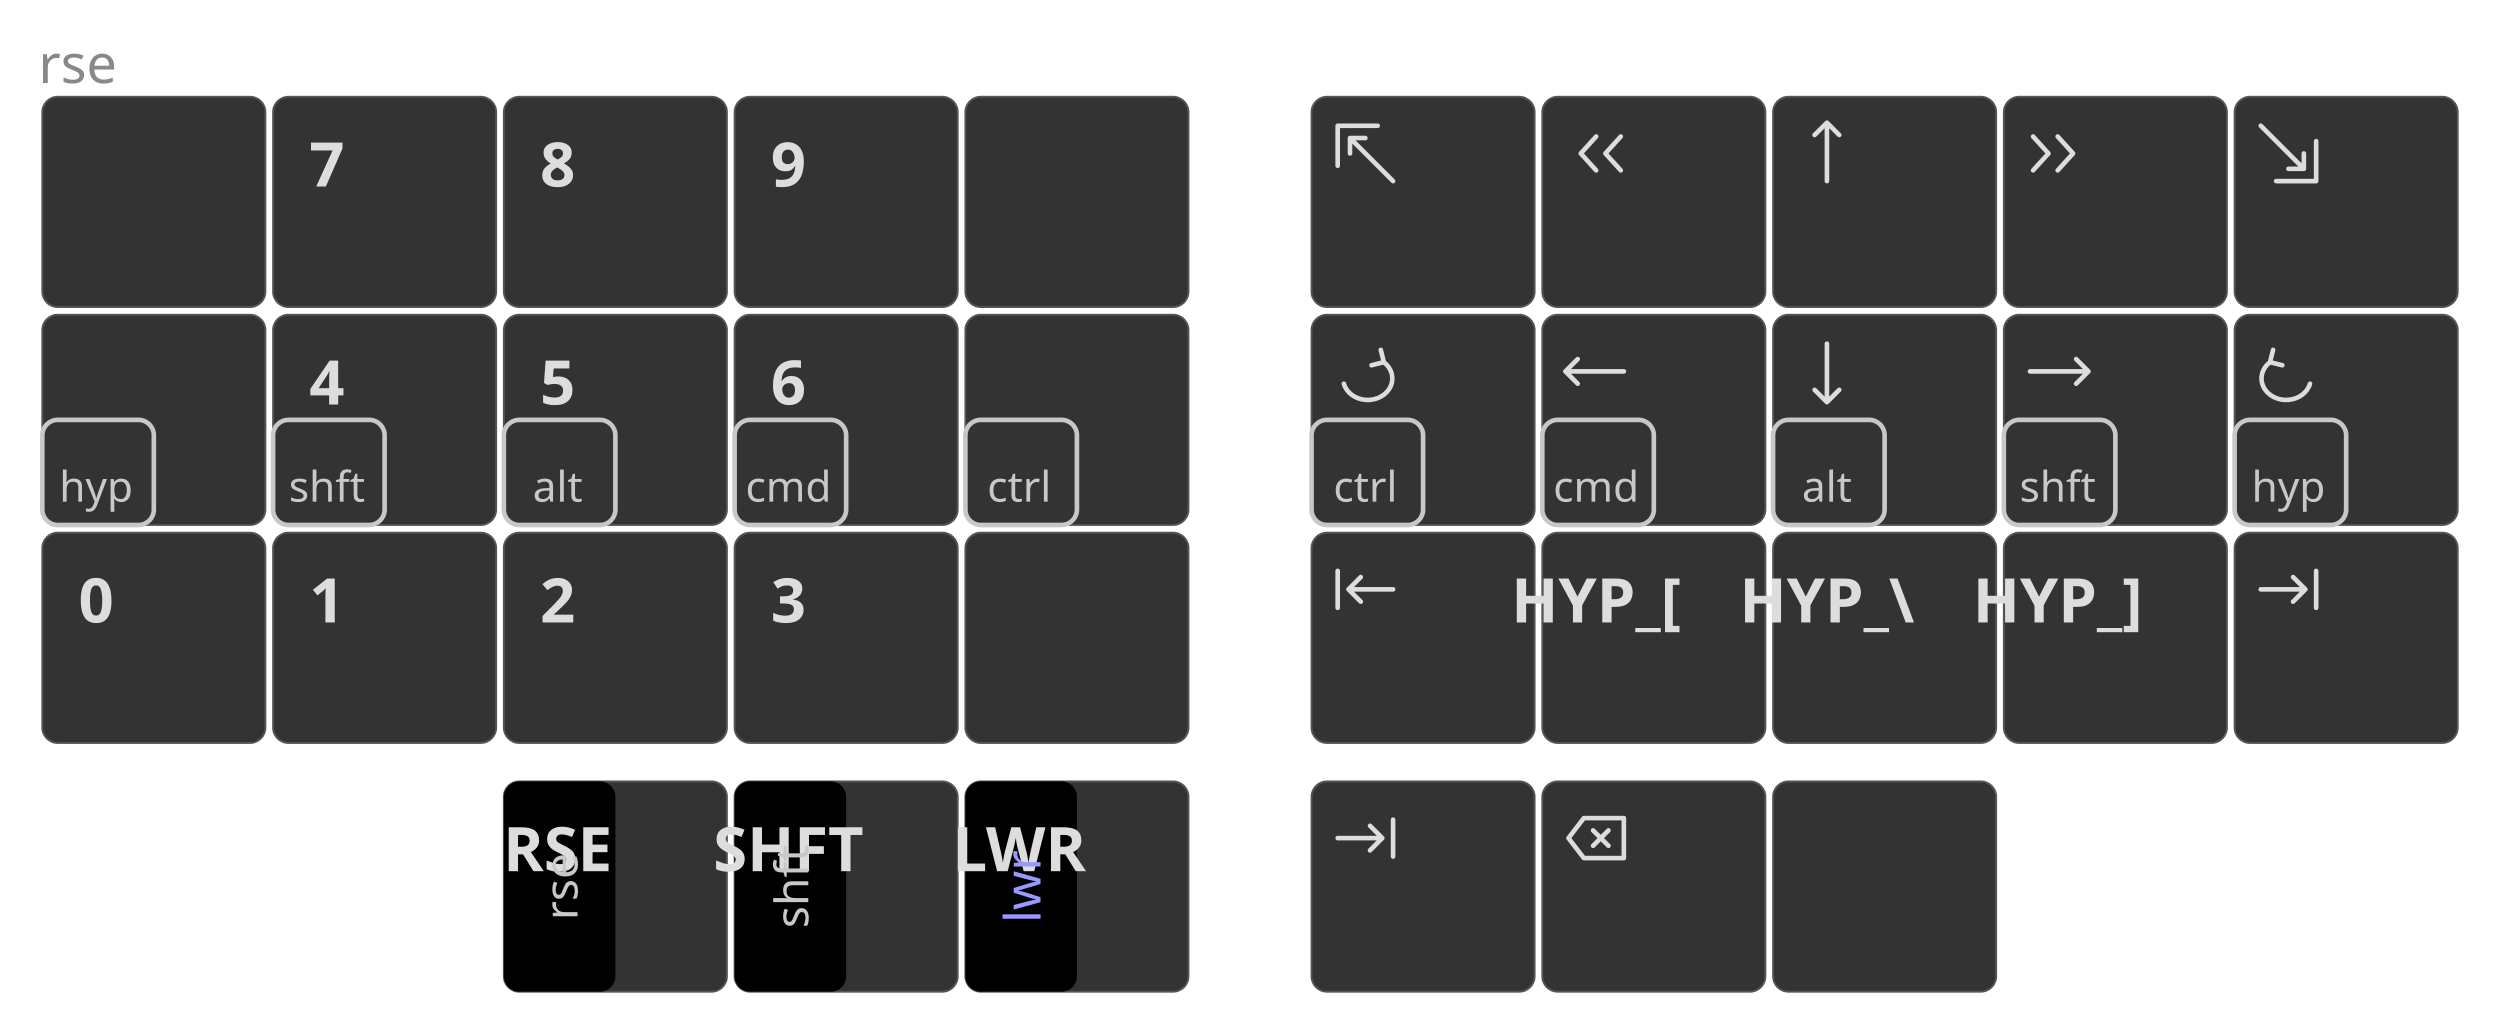
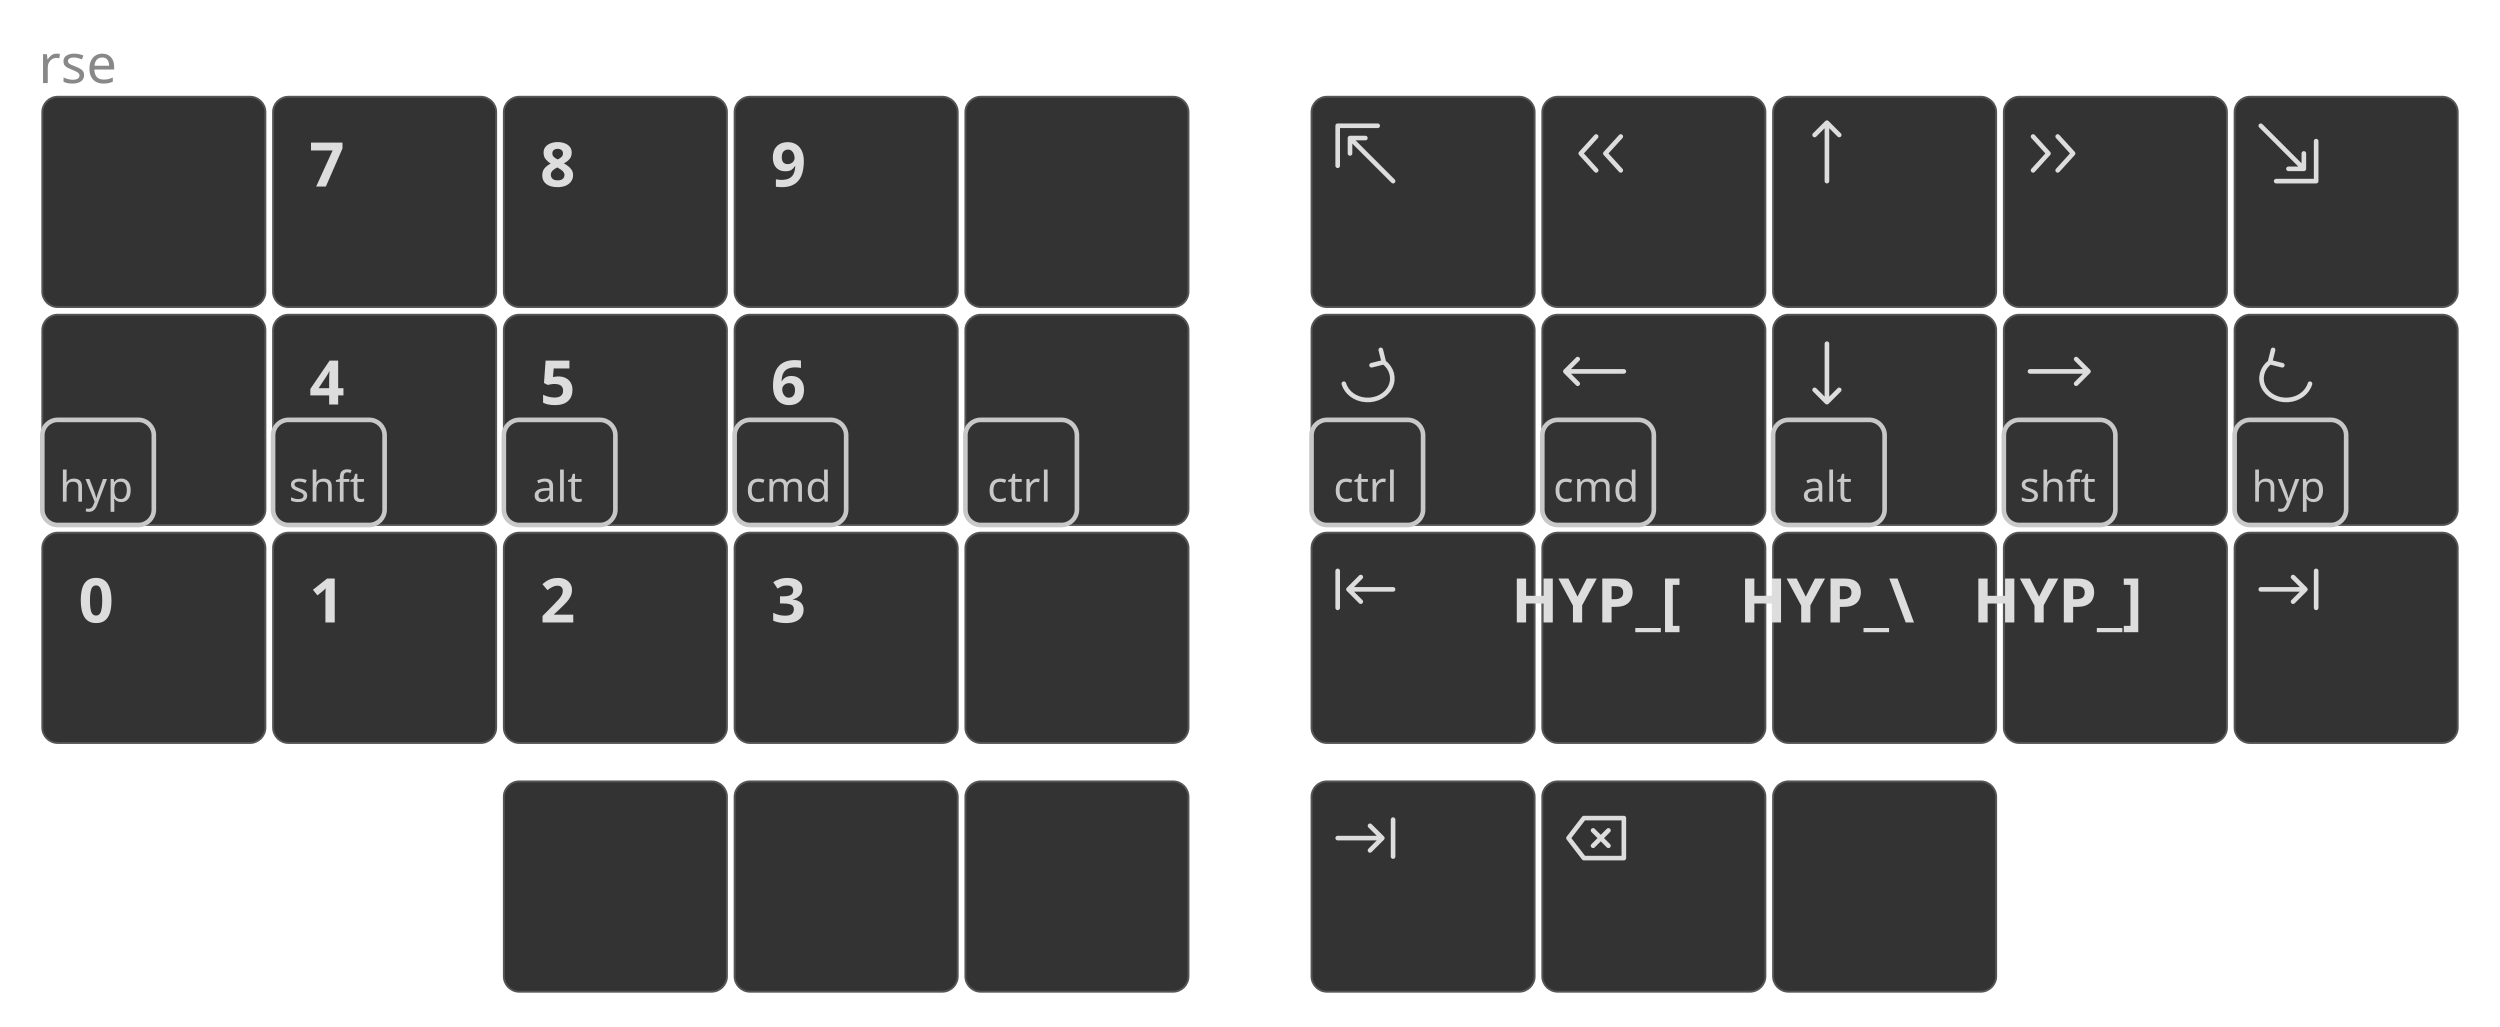
<svg xmlns="http://www.w3.org/2000/svg" class="keymap" width="650" height="267" viewBox="-10 -24 650.0 266.68">
  <style>svg.keymap { background: #1e1e2e; font-family: sans-serif; }
    rect.keycap { fill: #333333; stroke: #555555; stroke-width: 0.5px; }
    text { fill: #c8c8c8; text-anchor: middle; dominant-baseline: central; }
    text.base { font-size: 16px; font-weight: 600; fill: #dddddd; }
    text.hold { font-size: 11px; }
    text.sym { font-size: 13px; fill: #9999ff; }
    text.num { font-size: 13px; fill: #ee9944; }
    text.oneshot { font-size: 12px; font-weight: 600; }
    use.glyph { fill: none; stroke: #c8c8c8; stroke-width: 2.5px;
                stroke-linecap: round; stroke-linejoin: round; }
    use.glyph.base { stroke: #dddddd; stroke-width: 3px; }
    use.glyph.sym { stroke: #9999ff; }
    use.glyph.num { stroke: #ee9944; }
    rect.hold-box { stroke-width: 1.2px; }
    rect.hold-box.tap-preferred.mod { fill: none; stroke: #c8c8c8; }
    rect.hold-box.tap-preferred.sym { fill: none; stroke: #9999ff; }
    rect.hold-box.tap-preferred.nav { fill: none; stroke: #ee9944; }
    rect.hold-box.hold-preferred.mod { fill: #666666; stroke: #666666; }
    rect.hold-box.hold-preferred.sym { fill: #6666bb; stroke: #6666bb; }
    rect.hold-box.hold-preferred.nav { fill: #aa7755; stroke: #aa7755; }
    rect.hold-box.oneshot.mod { fill: #666666; stroke: #666666; }
    rect.hold-box.oneshot.sym { fill: #6666bb; stroke: #6666bb; }
    rect.hold-box.oneshot.nav { fill: #aa7755; stroke: #aa7755; }
    text.hold.hold-preferred.mod, text.oneshot.mod { fill: #eeeeee; font-weight: 700; }
    text.hold.hold-preferred.sym, text.oneshot.sym,
    text.hold.hold-preferred.nav, text.oneshot.nav { fill: #1a1a1a; font-weight: 700; }
    text.hold.tap-preferred { fill: #c8c8c8; }
    text.title { font-size: 14px; fill: #888888; text-anchor: start; }</style>
  <defs>
    <path id="glyph_backspace" class="symbol" transform="scale(0.4) translate(-24,-30)" d="M22,19l10,10 M22,29l10-10 M6,24l10,13h26v-26h-26z" />
    <path id="glyph_delete-word" class="symbol" transform="scale(0.4) translate(-24,-30)" d="M22,19l10,10 M22,29l10-10 M6,24l10,13h26v-26h-26z M6,17l-6,7,6,7" />
    <path id="glyph_return" class="symbol" transform="scale(0.4) translate(-24,-30)" d="M42,13V27H6 m8-8l-8,8l8,8" />
    <path id="glyph_space" class="symbol" transform="scale(0.4) translate(-24,-30)" d="M42,24V32H6V24" />
    <path id="glyph_escape" class="symbol" transform="scale(0.4) translate(-24,-30)" d="M24,24l-18-18 m0,10v-10h10 M24,6A18,18,0,1,1,6,24" />
    <path id="glyph_up" class="symbol" transform="scale(0.4) translate(-24,-30)" d="M24,42v-36 m-8,6l8-8l8,8" />
    <path id="glyph_down" class="symbol" transform="scale(0.4) translate(-24,-30)" d="M24,6v36 m-8,-6l8,8l8-8" />
    <path id="glyph_left" class="symbol" transform="scale(0.4) translate(-24,-30)" d="M42,24h-36 m6-8l-8,8l8,8" />
    <path id="glyph_right" class="symbol" transform="scale(0.4) translate(-24,-30)" d="M6,24h36 m-6-8l8,8l-8,8" />
    <path id="glyph_tab" class="symbol" transform="scale(0.4) translate(-24,-30)" d="M6,24h27 m-6-8l8,8l-8,8 M42,12V36" />
    <path id="glyph_btab" class="symbol" transform="scale(0.4) translate(-24,-30)" d="M42,24h-27 m6-8l-8,8l8,8 M6,12V36" />
    <path id="glyph_home" class="symbol" transform="scale(0.4) translate(-24,-30)" d="M42,42l-28-28 m0,10v-10h10 m8-8h-26v26" />
    <path id="glyph_end" class="symbol" transform="scale(0.4) translate(-24,-30)" d="M6,6l28,28 m0-10v10h-10 m-8,8h26v-26" />
    <path id="glyph_word-right" class="symbol" transform="scale(0.4) translate(-24,-30)" d="M8,13l10,11-10,11 M24,13l10,11-10,11" />
    <path id="glyph_word-left" class="symbol" transform="scale(0.4) translate(-24,-30)" d="M40,13l-10,11,10,11 M24,13l-10,11,10,11" />
    <path id="glyph_hist-fwd" class="symbol" transform="scale(0.4) translate(-24,-30)" d="M10,32A16,14,0,1,0,36,18 m-2,-8l2,8l-8,2" />
    <path id="glyph_hist-back" class="symbol" transform="scale(0.4) translate(-24,-30)" d="M38,32A16,14,0,1,1,12,18 m2,-8l-2,8l8,2" />
  </defs>
  <text class="title" x="0" y="-8">rse</text>
  <g transform="translate(0.00,0.00)">
    <rect class="keycap" x="1.0" y="1.0" width="58.0" height="54.67" rx="4.0" ry="4.0" />
  </g>
  <g transform="translate(60.00,0.00)">
    <rect class="keycap" x="1.0" y="1.0" width="58.0" height="54.67" rx="4.0" ry="4.0" />
    <text class="base" x="15.0" y="18.134">7</text>
  </g>
  <g transform="translate(120.00,0.00)">
    <rect class="keycap" x="1.0" y="1.0" width="58.0" height="54.67" rx="4.0" ry="4.0" />
    <text class="base" x="15.0" y="18.134">8</text>
  </g>
  <g transform="translate(180.00,0.00)">
    <rect class="keycap" x="1.0" y="1.0" width="58.0" height="54.67" rx="4.0" ry="4.0" />
    <text class="base" x="15.0" y="18.134">9</text>
  </g>
  <g transform="translate(240.00,0.00)">
    <rect class="keycap" x="1.0" y="1.0" width="58.0" height="54.67" rx="4.0" ry="4.0" />
  </g>
  <g transform="translate(330.00,0.00)">
    <rect class="keycap" x="1.0" y="1.0" width="58.0" height="54.67" rx="4.0" ry="4.0" />
    <use class="glyph base" href="#glyph_home" x="15.0" y="18.134" />
  </g>
  <g transform="translate(390.00,0.00)">
    <rect class="keycap" x="1.0" y="1.0" width="58.0" height="54.67" rx="4.0" ry="4.0" />
    <use class="glyph base" href="#glyph_word-left" x="15.0" y="18.134" />
  </g>
  <g transform="translate(450.00,0.00)">
    <rect class="keycap" x="1.0" y="1.0" width="58.0" height="54.67" rx="4.0" ry="4.0" />
    <use class="glyph base" href="#glyph_up" x="15.0" y="18.134" />
  </g>
  <g transform="translate(510.00,0.00)">
    <rect class="keycap" x="1.0" y="1.0" width="58.0" height="54.67" rx="4.0" ry="4.0" />
    <use class="glyph base" href="#glyph_word-right" x="15.0" y="18.134" />
  </g>
  <g transform="translate(570.00,0.00)">
    <rect class="keycap" x="1.0" y="1.0" width="58.0" height="54.67" rx="4.0" ry="4.0" />
    <use class="glyph base" href="#glyph_end" x="15.0" y="18.134" />
  </g>
  <g transform="translate(0.00,56.67)">
    <rect class="keycap" x="1.0" y="1.0" width="58.0" height="54.67" rx="4.0" ry="4.0" />
    <rect class="hold-box tap-preferred mod" x="1.0" y="28.335" width="29.0" height="27.335" rx="4.0" ry="4.0" />
    <text class="hold tap-preferred mod" x="15.0" y="45.336">hyp</text>
  </g>
  <g transform="translate(60.00,56.67)">
    <rect class="keycap" x="1.0" y="1.0" width="58.0" height="54.67" rx="4.0" ry="4.0" />
    <rect class="hold-box tap-preferred mod" x="1.0" y="28.335" width="29.0" height="27.335" rx="4.0" ry="4.0" />
    <text class="base" x="15.0" y="18.134">4</text>
    <text class="hold tap-preferred mod" x="15.0" y="45.336">shft</text>
  </g>
  <g transform="translate(120.00,56.67)">
    <rect class="keycap" x="1.0" y="1.0" width="58.0" height="54.67" rx="4.0" ry="4.0" />
    <rect class="hold-box tap-preferred mod" x="1.0" y="28.335" width="29.0" height="27.335" rx="4.0" ry="4.0" />
    <text class="base" x="15.0" y="18.134">5</text>
    <text class="hold tap-preferred mod" x="15.0" y="45.336">alt</text>
  </g>
  <g transform="translate(180.00,56.67)">
    <rect class="keycap" x="1.0" y="1.0" width="58.0" height="54.67" rx="4.0" ry="4.0" />
    <rect class="hold-box tap-preferred mod" x="1.0" y="28.335" width="29.0" height="27.335" rx="4.0" ry="4.0" />
    <text class="base" x="15.0" y="18.134">6</text>
    <text class="hold tap-preferred mod" x="15.0" y="45.336">cmd</text>
  </g>
  <g transform="translate(240.00,56.67)">
    <rect class="keycap" x="1.0" y="1.0" width="58.0" height="54.67" rx="4.0" ry="4.0" />
    <rect class="hold-box tap-preferred mod" x="1.0" y="28.335" width="29.0" height="27.335" rx="4.0" ry="4.0" />
    <text class="hold tap-preferred mod" x="15.0" y="45.336">ctrl</text>
  </g>
  <g transform="translate(330.00,56.67)">
    <rect class="keycap" x="1.0" y="1.0" width="58.0" height="54.67" rx="4.0" ry="4.0" />
    <rect class="hold-box tap-preferred mod" x="1.0" y="28.335" width="29.0" height="27.335" rx="4.0" ry="4.0" />
    <use class="glyph base" href="#glyph_hist-fwd" x="15.0" y="18.134" />
    <text class="hold tap-preferred mod" x="15.0" y="45.336">ctrl</text>
  </g>
  <g transform="translate(390.00,56.67)">
    <rect class="keycap" x="1.0" y="1.0" width="58.0" height="54.67" rx="4.0" ry="4.0" />
    <rect class="hold-box tap-preferred mod" x="1.0" y="28.335" width="29.0" height="27.335" rx="4.0" ry="4.0" />
    <use class="glyph base" href="#glyph_left" x="15.0" y="18.134" />
    <text class="hold tap-preferred mod" x="15.0" y="45.336">cmd</text>
  </g>
  <g transform="translate(450.00,56.67)">
    <rect class="keycap" x="1.0" y="1.0" width="58.0" height="54.67" rx="4.0" ry="4.0" />
    <rect class="hold-box tap-preferred mod" x="1.0" y="28.335" width="29.0" height="27.335" rx="4.0" ry="4.0" />
    <use class="glyph base" href="#glyph_down" x="15.0" y="18.134" />
    <text class="hold tap-preferred mod" x="15.0" y="45.336">alt</text>
  </g>
  <g transform="translate(510.00,56.67)">
    <rect class="keycap" x="1.0" y="1.0" width="58.0" height="54.67" rx="4.0" ry="4.0" />
    <rect class="hold-box tap-preferred mod" x="1.0" y="28.335" width="29.0" height="27.335" rx="4.0" ry="4.0" />
    <use class="glyph base" href="#glyph_right" x="15.0" y="18.134" />
    <text class="hold tap-preferred mod" x="15.0" y="45.336">shft</text>
  </g>
  <g transform="translate(570.00,56.67)">
    <rect class="keycap" x="1.0" y="1.0" width="58.0" height="54.67" rx="4.0" ry="4.0" />
    <rect class="hold-box tap-preferred mod" x="1.0" y="28.335" width="29.0" height="27.335" rx="4.0" ry="4.0" />
    <use class="glyph base" href="#glyph_hist-back" x="15.0" y="18.134" />
    <text class="hold tap-preferred mod" x="15.0" y="45.336">hyp</text>
  </g>
  <g transform="translate(0.00,113.34)">
    <rect class="keycap" x="1.0" y="1.0" width="58.0" height="54.67" rx="4.0" ry="4.0" />
    <text class="base" x="15.0" y="18.134">0</text>
  </g>
  <g transform="translate(60.00,113.34)">
    <rect class="keycap" x="1.0" y="1.0" width="58.0" height="54.67" rx="4.0" ry="4.0" />
    <text class="base" x="15.0" y="18.134">1</text>
  </g>
  <g transform="translate(120.00,113.34)">
    <rect class="keycap" x="1.0" y="1.0" width="58.0" height="54.67" rx="4.0" ry="4.0" />
    <text class="base" x="15.0" y="18.134">2</text>
  </g>
  <g transform="translate(180.00,113.34)">
    <rect class="keycap" x="1.0" y="1.0" width="58.0" height="54.67" rx="4.0" ry="4.0" />
    <text class="base" x="15.0" y="18.134">3</text>
  </g>
  <g transform="translate(240.00,113.34)">
    <rect class="keycap" x="1.0" y="1.0" width="58.0" height="54.67" rx="4.0" ry="4.0" />
  </g>
  <g transform="translate(330.00,113.34)">
    <rect class="keycap" x="1.0" y="1.0" width="58.0" height="54.67" rx="4.0" ry="4.0" />
    <use class="glyph base" href="#glyph_btab" x="15.0" y="18.134" />
  </g>
  <g transform="translate(390.00,113.34)">
    <rect class="keycap" x="1.0" y="1.0" width="58.0" height="54.67" rx="4.0" ry="4.0" />
    <text class="base" x="15.0" y="18.134">HYP_[</text>
  </g>
  <g transform="translate(450.00,113.34)">
    <rect class="keycap" x="1.0" y="1.0" width="58.0" height="54.67" rx="4.0" ry="4.0" />
    <text class="base" x="15.0" y="18.134">HYP_\</text>
  </g>
  <g transform="translate(510.00,113.34)">
    <rect class="keycap" x="1.0" y="1.0" width="58.0" height="54.67" rx="4.0" ry="4.0" />
    <text class="base" x="15.0" y="18.134">HYP_]</text>
  </g>
  <g transform="translate(570.00,113.34)">
    <rect class="keycap" x="1.0" y="1.0" width="58.0" height="54.67" rx="4.0" ry="4.0" />
    <use class="glyph base" href="#glyph_tab" x="15.0" y="18.134" />
  </g>
  <g transform="translate(120.00,178.01)">
    <rect class="keycap" x="1.0" y="1.0" width="58.0" height="54.67" rx="4.0" ry="4.0" />
-     <rect class="hold-box sticky nav" x="1.0" y="1.0" width="29.0" height="54.67" rx="4.0" ry="4.0" />
-     <text class="base" x="15.0" y="18.134">RSE</text>
-     <text class="sticky nav" transform="translate(15.5,28.335) rotate(-90)">rse</text>
  </g>
  <g transform="translate(180.00,178.01)">
    <rect class="keycap" x="1.0" y="1.0" width="58.0" height="54.67" rx="4.0" ry="4.0" />
-     <rect class="hold-box sticky mod" x="1.0" y="1.0" width="29.0" height="54.67" rx="4.0" ry="4.0" />
-     <text class="base" x="15.0" y="18.134">SHFT</text>
-     <text class="sticky mod" transform="translate(15.5,28.335) rotate(-90)">shft</text>
  </g>
  <g transform="translate(240.00,178.01)">
    <rect class="keycap" x="1.0" y="1.0" width="58.0" height="54.67" rx="4.0" ry="4.0" />
-     <rect class="hold-box sticky sym" x="1.0" y="1.0" width="29.0" height="54.67" rx="4.0" ry="4.0" />
-     <text class="base" x="15.0" y="18.134">LWR</text>
-     <text class="sticky sym" transform="translate(15.5,28.335) rotate(-90)">lwr</text>
  </g>
  <g transform="translate(330.00,178.01)">
    <rect class="keycap" x="1.0" y="1.0" width="58.0" height="54.67" rx="4.0" ry="4.0" />
    <use class="glyph base" href="#glyph_tab" x="15.0" y="18.134" />
  </g>
  <g transform="translate(390.00,178.01)">
    <rect class="keycap" x="1.0" y="1.0" width="58.0" height="54.67" rx="4.0" ry="4.0" />
    <use class="glyph base" href="#glyph_backspace" x="15.0" y="18.134" />
  </g>
  <g transform="translate(450.00,178.01)">
    <rect class="keycap" x="1.0" y="1.0" width="58.0" height="54.67" rx="4.0" ry="4.0" />
  </g>
</svg>
